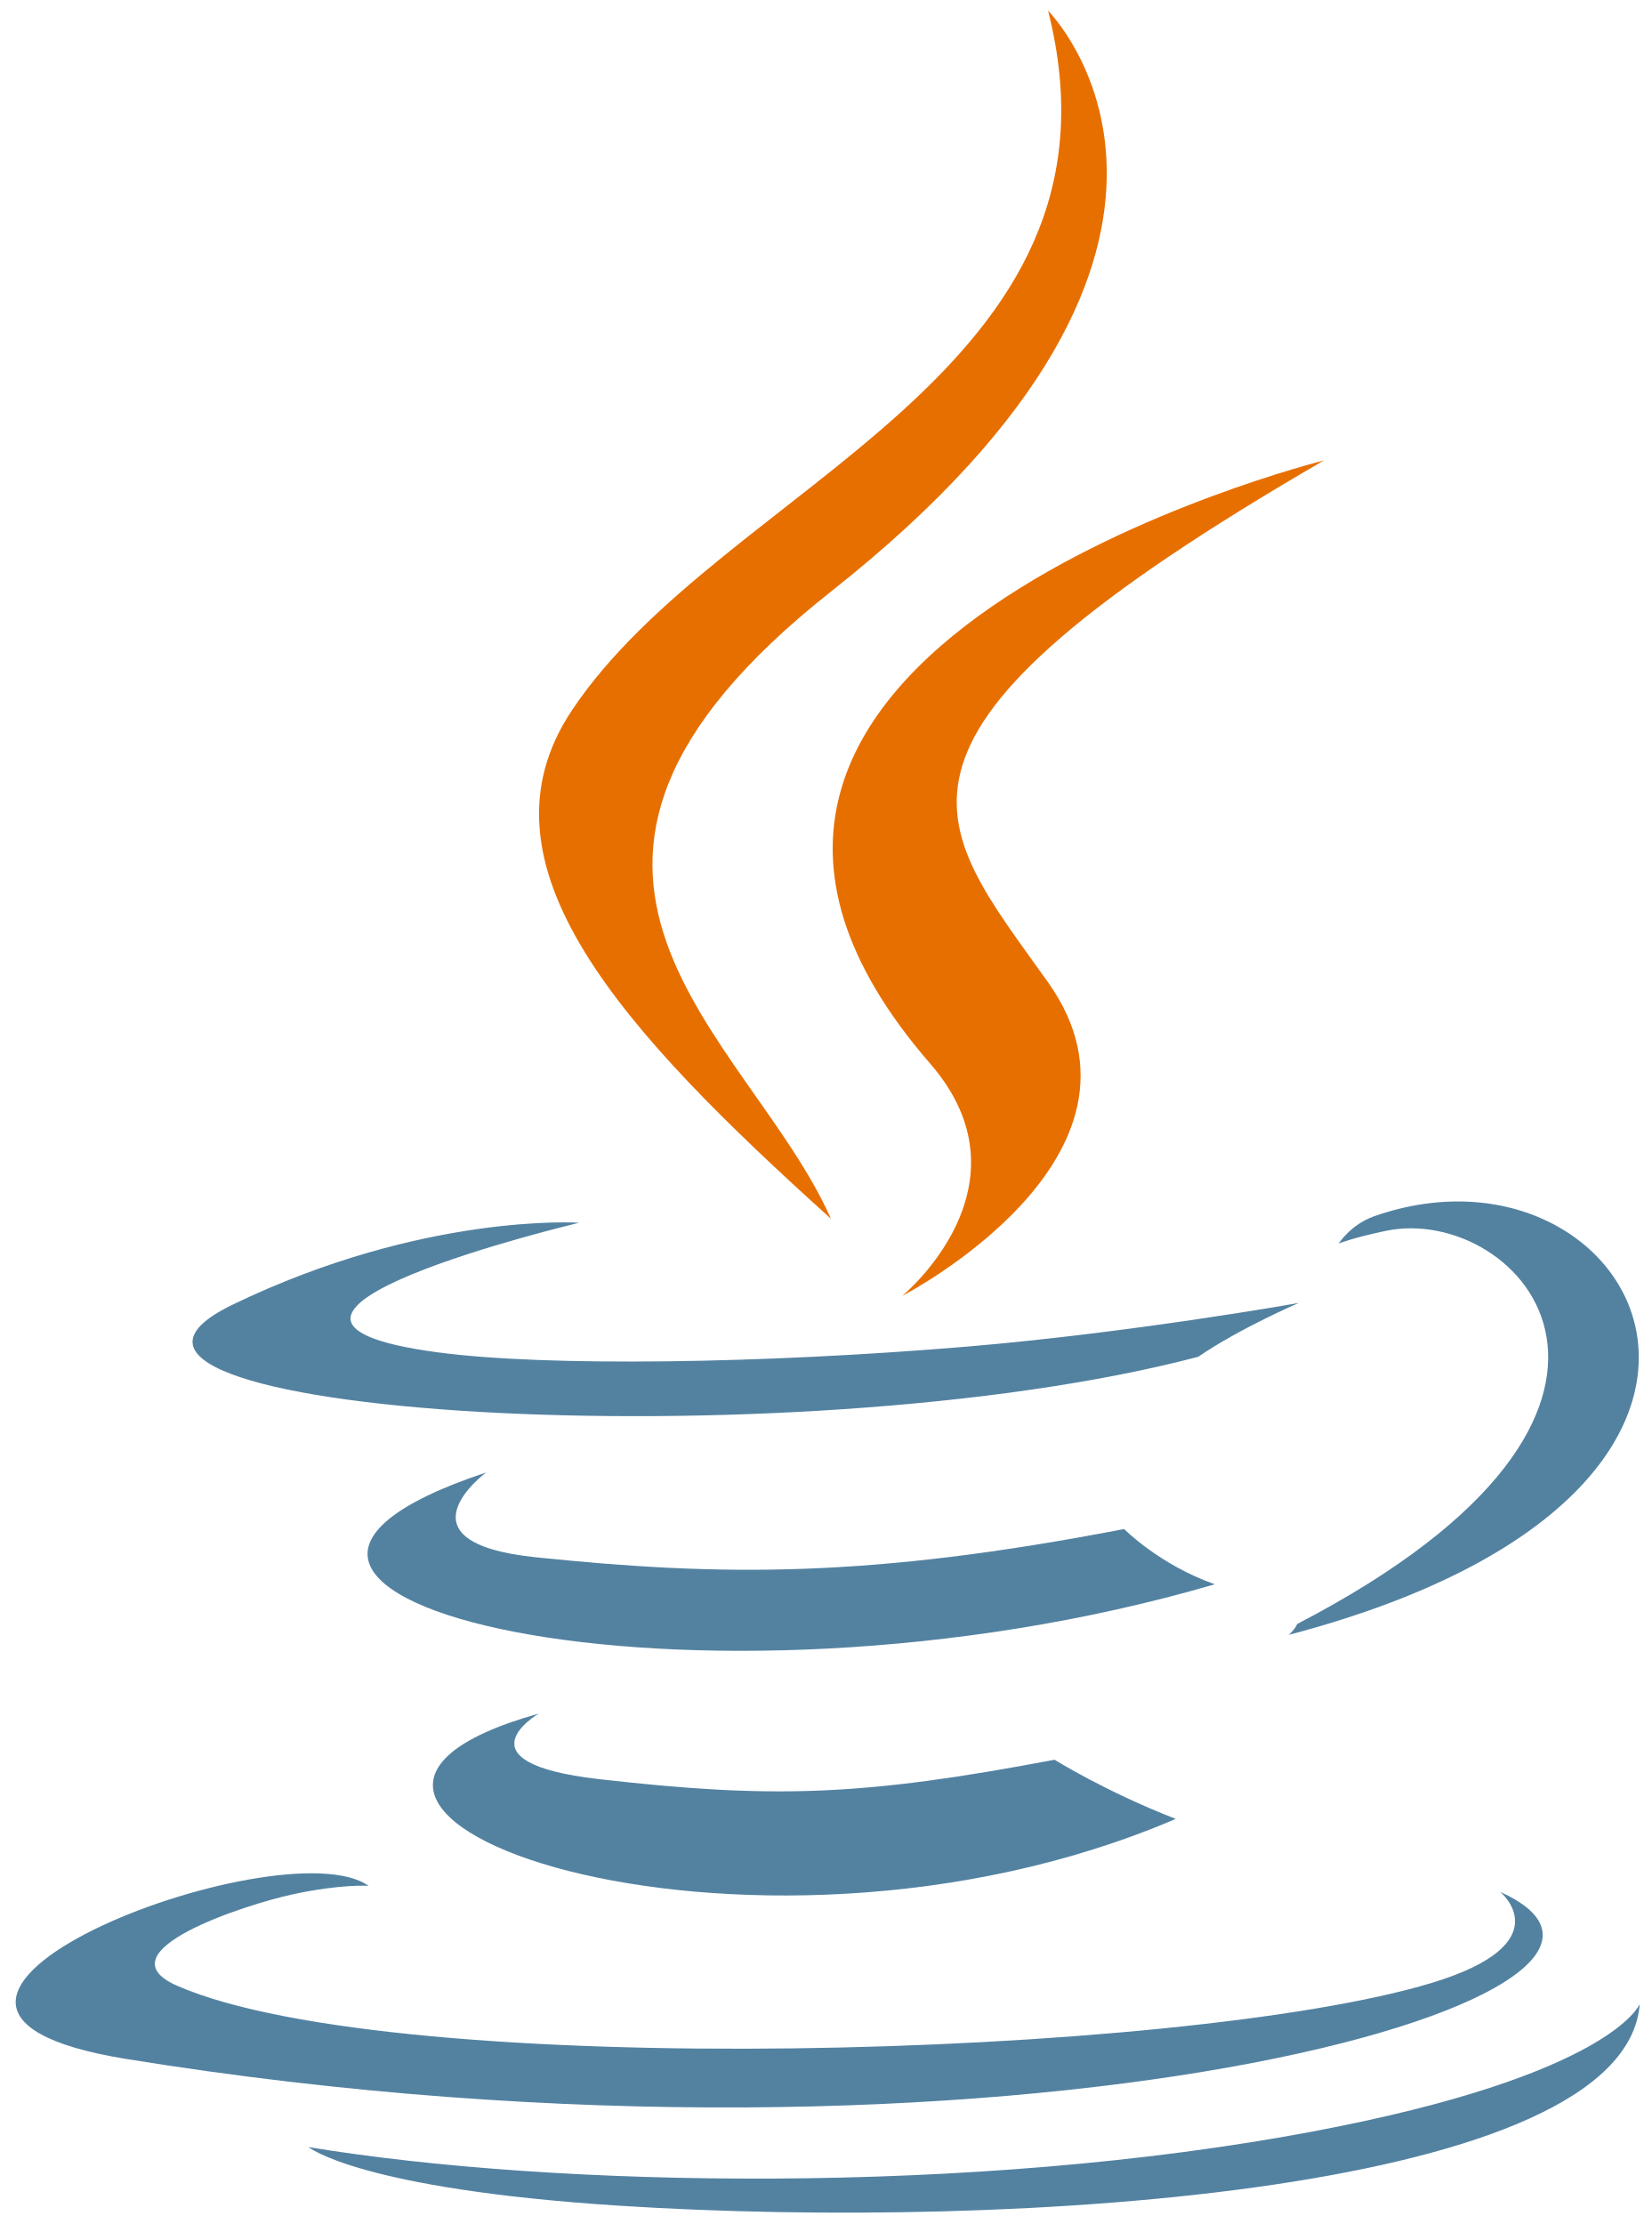
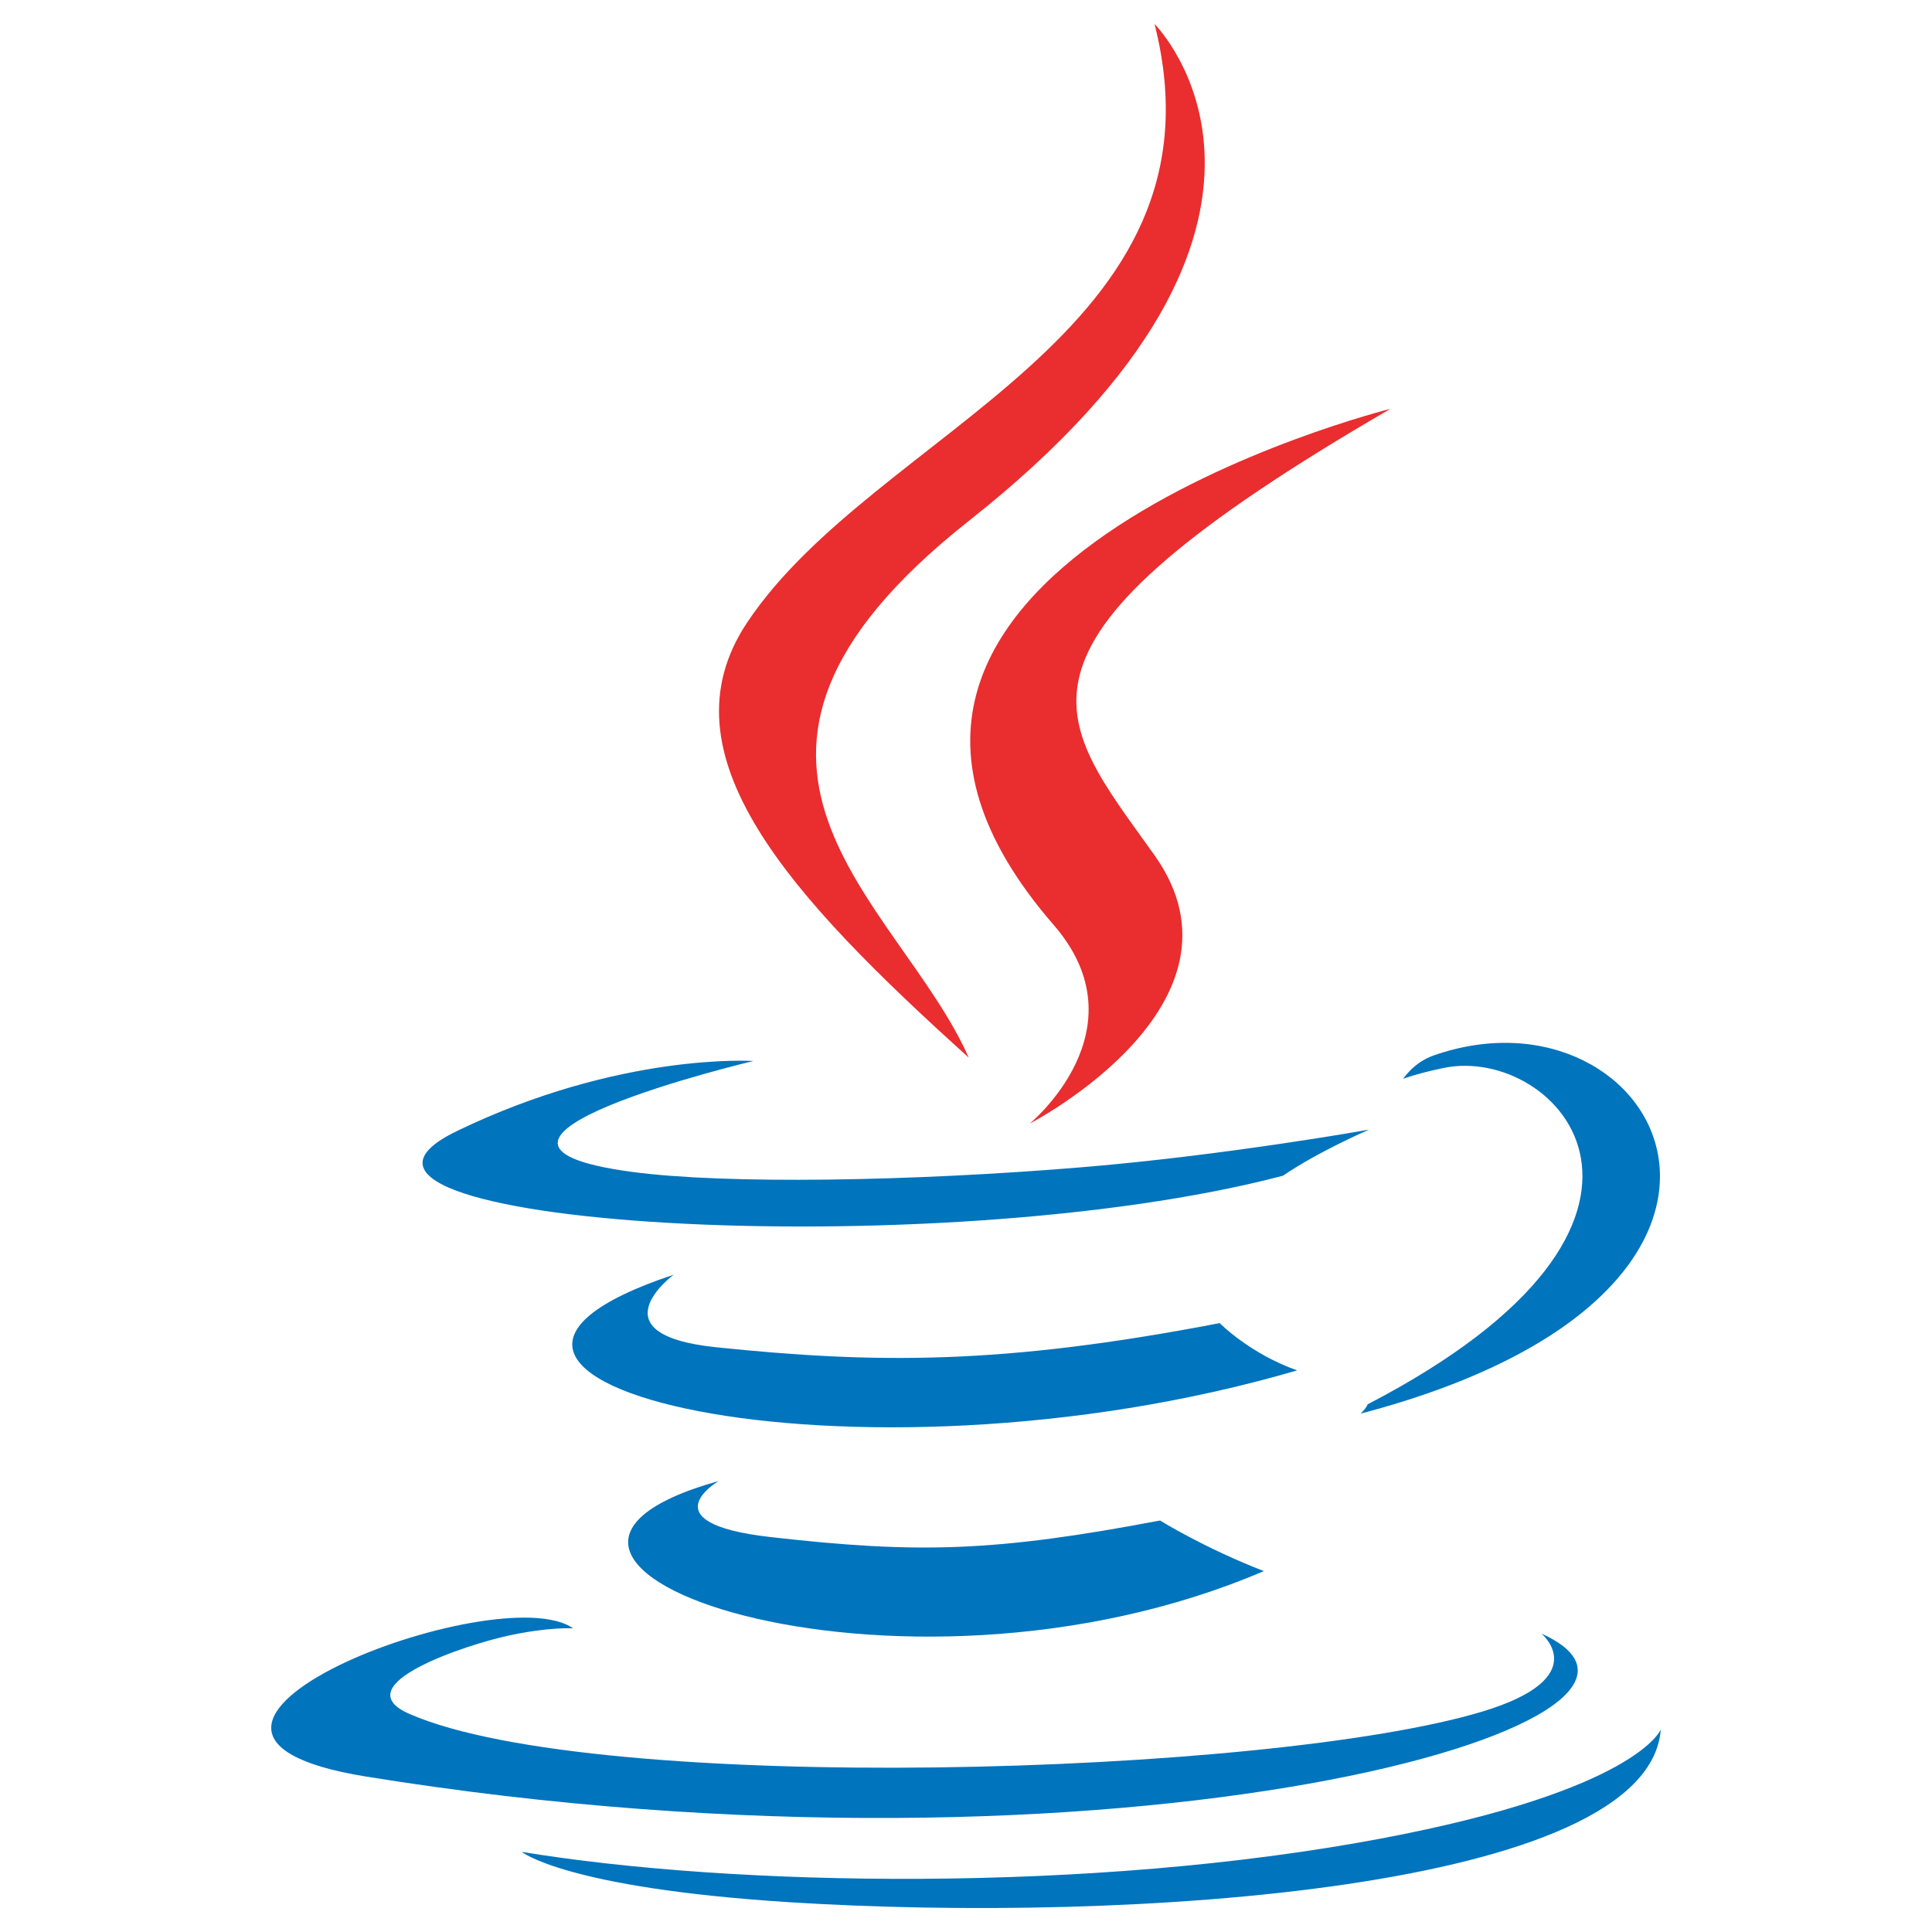
- <svg xmlns="http://www.w3.org/2000/svg" width="75" height="101" viewBox="0 0 75 101" fill="none">
-   <path d="M24.466 77.821C24.466 77.821 20.645 80.043 27.186 80.795C35.11 81.699 39.16 81.57 47.892 79.916C47.892 79.916 50.188 81.356 53.395 82.603C33.819 90.993 9.09 82.117 24.466 77.821ZM22.074 66.872C22.074 66.872 17.788 70.045 24.334 70.722C32.799 71.595 39.483 71.667 51.051 69.439C51.051 69.439 52.651 71.061 55.167 71.948C31.498 78.87 5.136 72.494 22.074 66.872Z" fill="#5382A1" />
-   <path d="M42.24 48.3C47.064 53.854 40.973 58.851 40.973 58.851C40.973 58.851 53.221 52.529 47.596 44.611C42.343 37.228 38.314 33.559 60.123 20.91C60.123 20.91 25.889 29.46 42.24 48.3" fill="#E76F00" />
-   <path d="M68.131 85.919C68.131 85.919 70.959 88.249 65.016 90.052C53.717 93.475 17.987 94.508 8.061 90.188C4.493 88.636 11.184 86.482 13.289 86.03C15.484 85.554 16.738 85.642 16.738 85.642C12.77 82.847 -8.91 91.131 5.726 93.504C45.639 99.976 78.484 90.589 68.131 85.919ZM26.304 55.529C26.304 55.529 8.129 59.846 19.868 61.413C24.824 62.077 34.704 61.927 43.908 61.155C51.429 60.521 58.982 59.172 58.982 59.172C58.982 59.172 56.33 60.308 54.411 61.618C35.955 66.472 0.301 64.214 10.565 59.249C19.246 55.053 26.304 55.529 26.304 55.529H26.304ZM58.907 73.753C77.669 64.004 68.994 54.635 62.939 55.897C61.455 56.206 60.794 56.473 60.794 56.473C60.794 56.473 61.345 55.61 62.397 55.237C74.375 51.026 83.587 67.657 58.53 74.244C58.53 74.244 58.82 73.985 58.907 73.753Z" fill="#5382A1" />
-   <path d="M47.596 0.485C47.596 0.485 57.986 10.88 37.741 26.862C21.506 39.684 34.039 46.994 37.734 55.346C28.258 46.796 21.303 39.269 25.969 32.264C32.817 21.981 51.788 16.995 47.596 0.485" fill="#E76F00" />
-   <path d="M28.147 100.171C46.156 101.324 73.811 99.531 74.466 91.01C74.466 91.01 73.207 94.24 59.582 96.806C44.211 99.698 25.254 99.361 14.01 97.507C14.01 97.507 16.311 99.412 28.148 100.171" fill="#5382A1" />
+ <svg xmlns="http://www.w3.org/2000/svg" viewBox="0 0 128 128">
+   <path fill="#0074BD" d="M47.617 98.12s-4.767 2.774 3.397 3.71c9.892 1.13 14.947.968 25.845-1.092 0 0 2.871 1.795 6.873 3.351-24.439 10.47-55.308-.607-36.115-5.969zm-2.988-13.665s-5.348 3.959 2.823 4.805c10.567 1.091 18.91 1.18 33.354-1.6 0 0 1.993 2.025 5.132 3.131-29.542 8.64-62.446.68-41.309-6.336z" />
+   <path fill="#EA2D2E" d="M69.802 61.271c6.025 6.935-1.58 13.17-1.58 13.17s15.289-7.891 8.269-17.777c-6.559-9.215-11.587-13.792 15.635-29.58 0 .001-42.731 10.67-22.324 34.187z" />
+   <path fill="#0074BD" d="M102.123 108.229s3.529 2.91-3.888 5.159c-14.102 4.272-58.706 5.56-71.094.171-4.451-1.938 3.899-4.625 6.526-5.192 2.739-.593 4.303-.485 4.303-.485-4.953-3.487-32.013 6.85-13.743 9.815 49.821 8.076 90.817-3.637 77.896-9.468zM49.912 70.294s-22.686 5.389-8.033 7.348c6.188.828 18.518.638 30.011-.326 9.39-.789 18.813-2.474 18.813-2.474s-3.308 1.419-5.704 3.053c-23.042 6.061-67.544 3.238-54.731-2.958 10.832-5.239 19.644-4.643 19.644-4.643zm40.697 22.747c23.421-12.167 12.591-23.86 5.032-22.285-1.848.385-2.677.72-2.677.72s.688-1.079 2-1.543c14.953-5.255 26.451 15.503-4.823 23.725 0-.002.359-.327.468-.617z" />
+   <path fill="#EA2D2E" d="M76.491 1.587S89.459 14.563 64.188 34.51c-20.266 16.006-4.621 25.13-.007 35.559-11.831-10.673-20.509-20.07-14.688-28.815C58.041 28.42 81.722 22.195 76.491 1.587z" />
+   <path fill="#0074BD" d="M52.214 126.021c22.476 1.437 57-.8 57.817-11.436 0 0-1.571 4.032-18.577 7.231-19.186 3.612-42.854 3.191-56.887.874 0 .001 2.875 2.381 17.647 3.331z" />
</svg>
